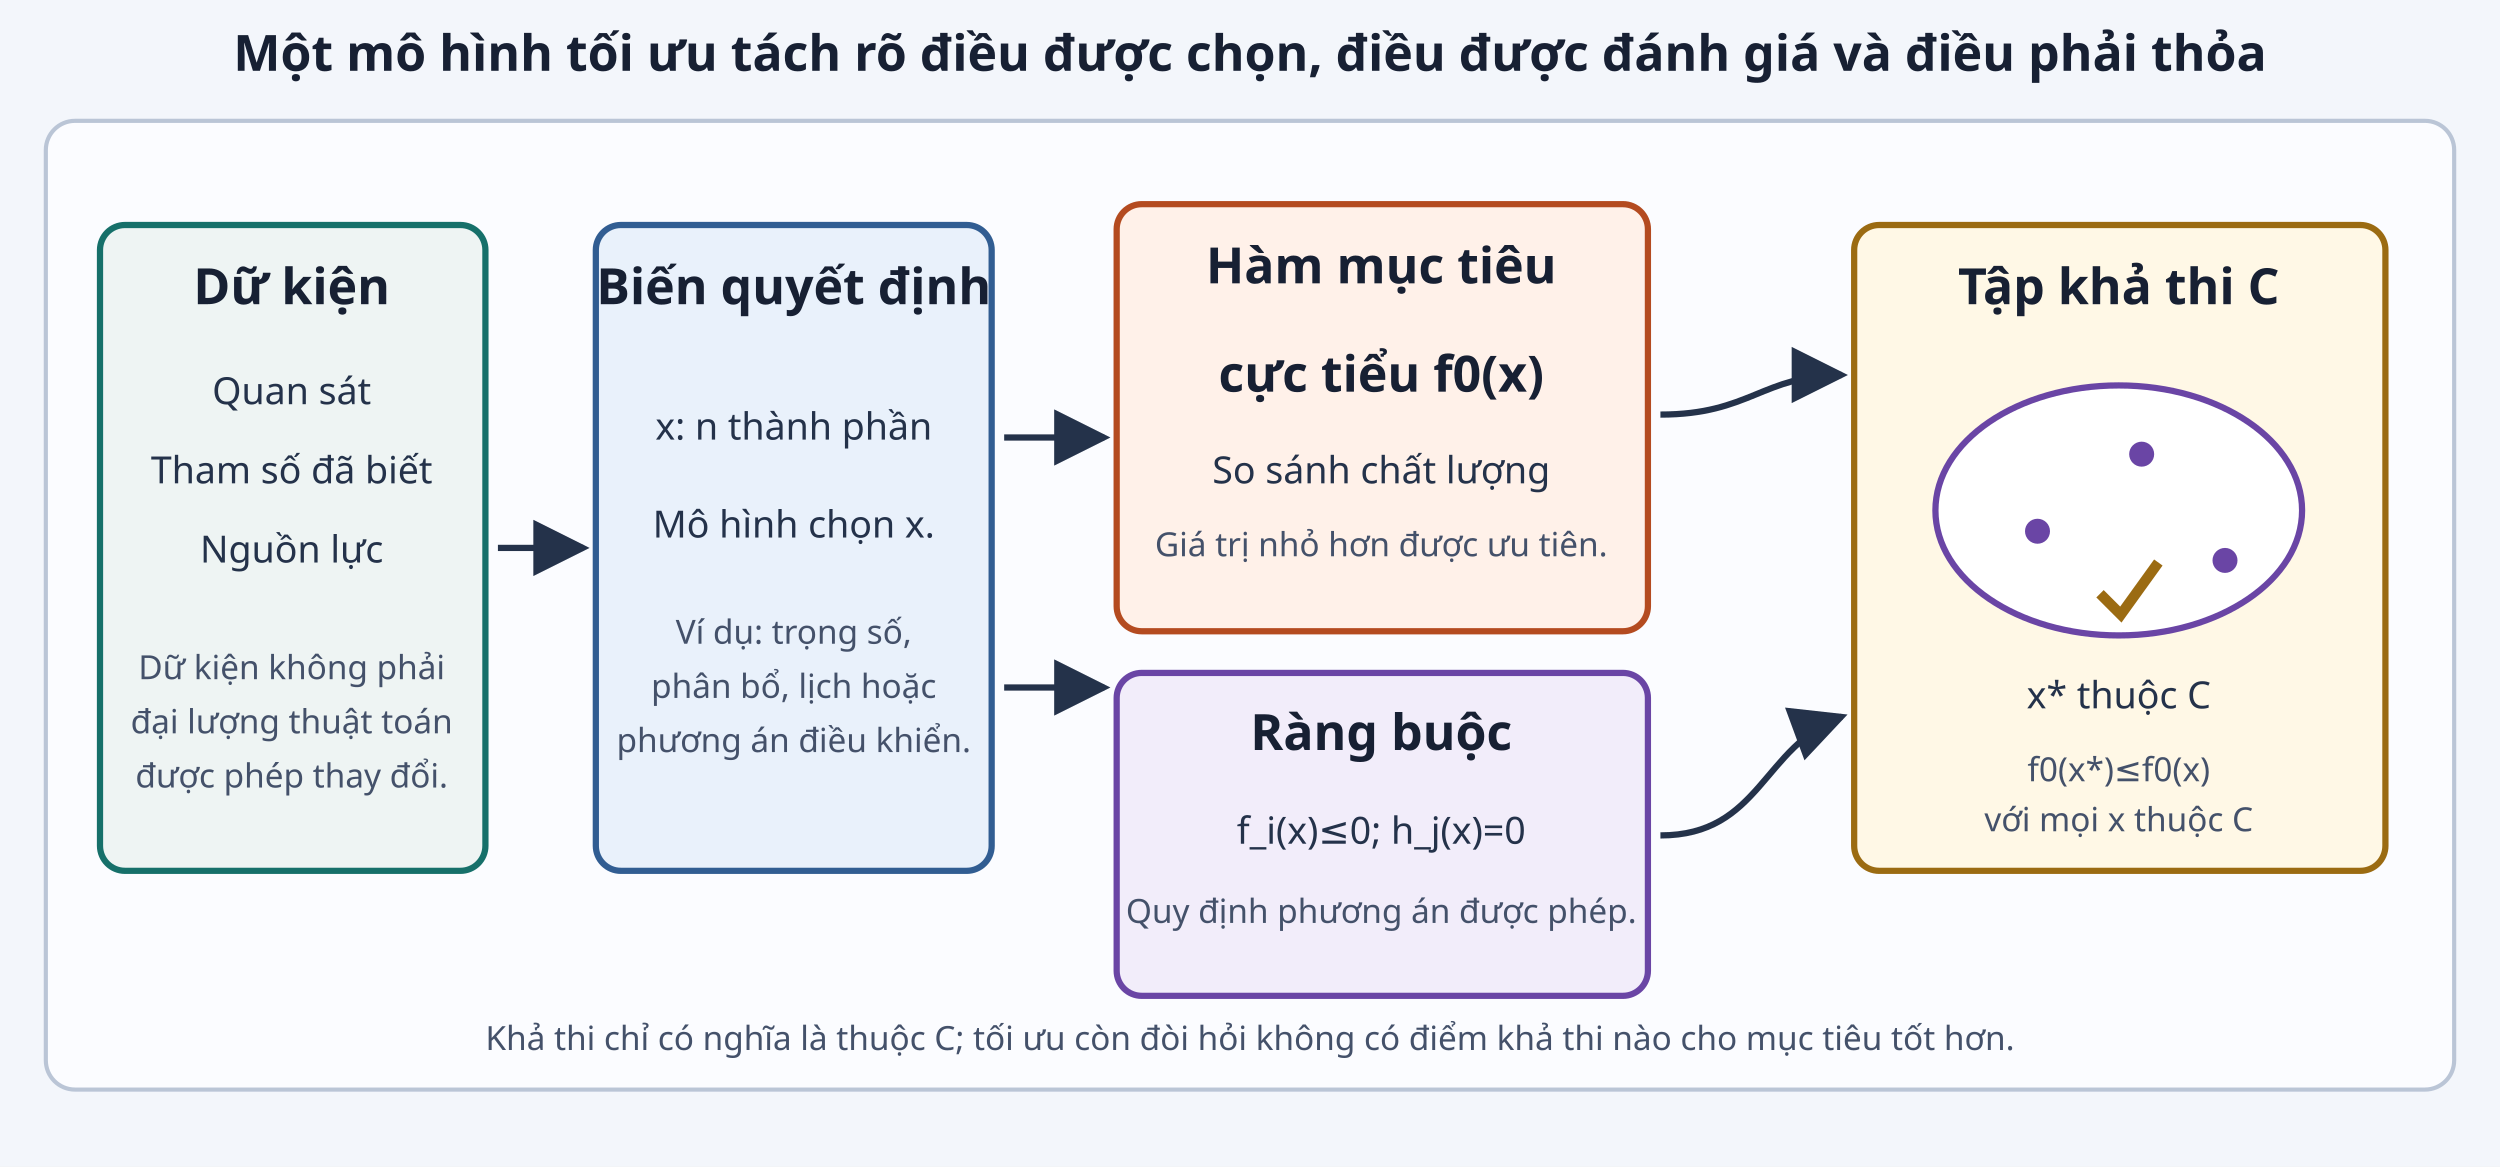
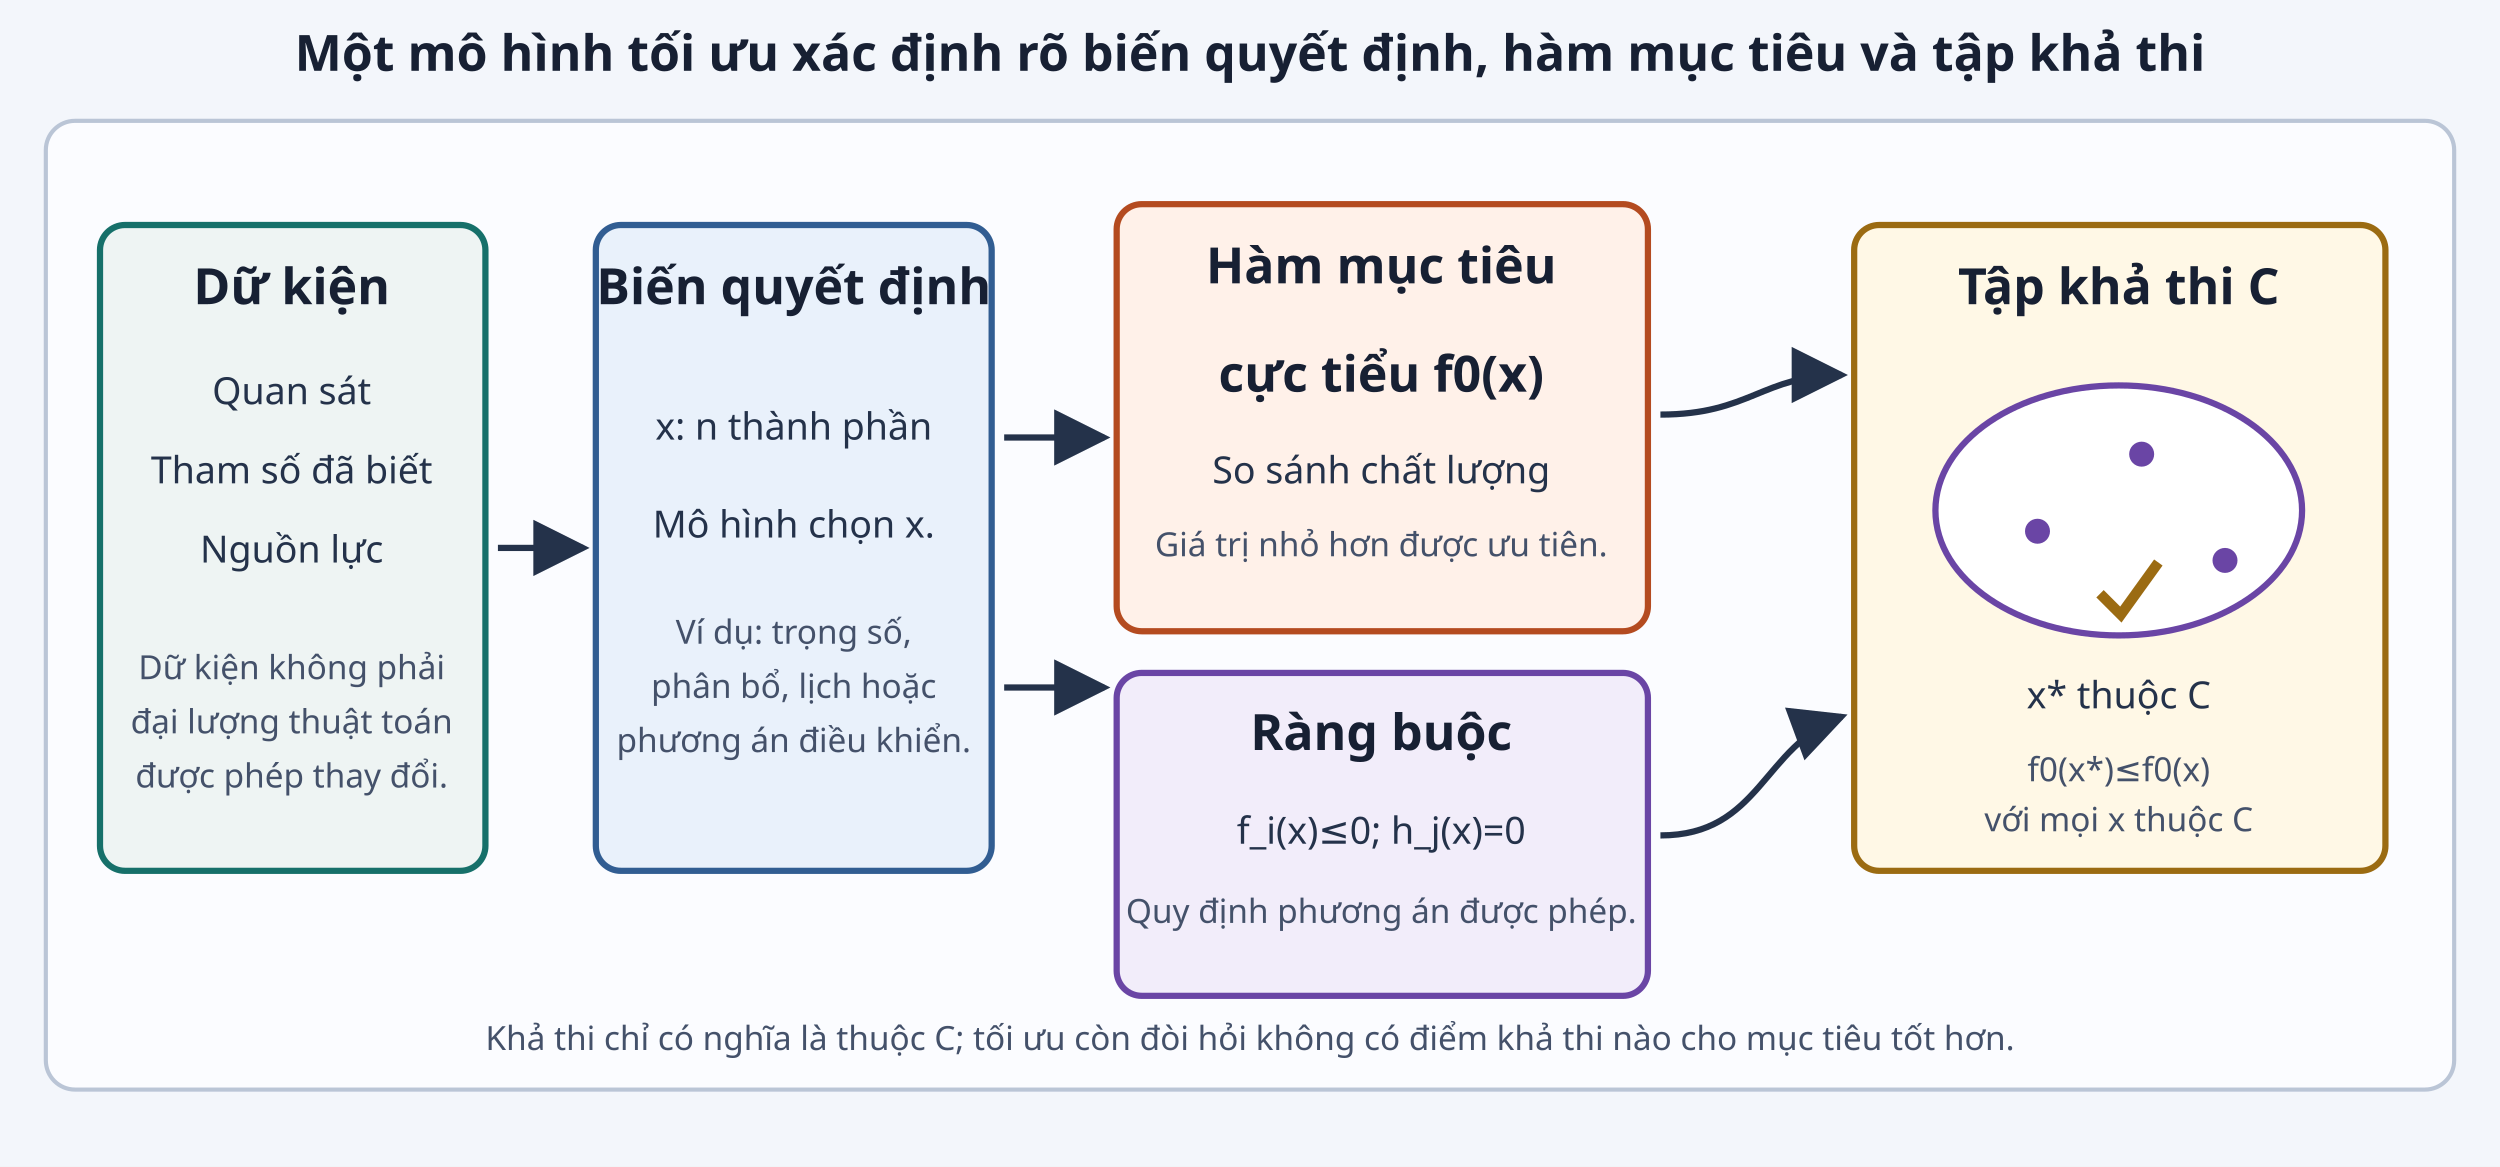
<svg xmlns="http://www.w3.org/2000/svg" viewBox="0 0 1200 560" role="img" aria-labelledby="title desc">
  <defs>
    <marker id="arrow" markerWidth="9" markerHeight="9" refX="8" refY="4.5" orient="auto">
      <path d="M0 0L9 4.5L0 9Z" fill="#24324a" />
    </marker>
    <style>.panel{fill:#fbfcff;stroke:#bac5d6;stroke-width:2}.data{fill:#eef4f3;stroke:#16706a;stroke-width:3}.decision{fill:#e9f1fb;stroke:#315d92;stroke-width:3}.objective{fill:#fff1e9;stroke:#b44b20;stroke-width:3}.constraint{fill:#f2edfa;stroke:#6a45a5;stroke-width:3}.output{fill:#fff8e6;stroke:#9b6b12;stroke-width:3}.title{font-family:sans-serif;font-size:24px;font-weight:700;fill:#172033}.label{font-family:sans-serif;font-size:18px;fill:#24324a}.small{font-family:sans-serif;font-size:16px;fill:#44516a}.arrow{stroke:#24324a;stroke-width:3;fill:none;marker-end:url(#arrow)}.guide{stroke:#91a4bd;stroke-width:2;stroke-dasharray:7 5}</style>
  </defs>
  <rect width="1200" height="560" fill="#f3f6fb" />
-   <text class="title" x="600" y="34" text-anchor="middle">Một mô hình tối ưu tách rõ điều được chọn, điều được đánh giá và điều phải thỏa</text>
+   <text class="title" x="600" y="34" text-anchor="middle">Một mô hình tối ưu xác định rõ biến quyết định, hàm mục tiêu và tập khả thi</text>
  <rect class="panel" x="22" y="58" width="1156" height="465" rx="14" />
  <rect class="data" x="48" y="108" width="185" height="310" rx="12" />
  <text class="title" x="140" y="146" text-anchor="middle">Dữ kiện</text>
  <text class="label" x="140" y="194" text-anchor="middle">Quan sát</text>
  <text class="label" x="140" y="232" text-anchor="middle">Tham số đã biết</text>
  <text class="label" x="140" y="270" text-anchor="middle">Nguồn lực</text>
  <text class="small" x="140" y="326" text-anchor="middle">Dữ kiện không phải</text>
  <text class="small" x="140" y="352" text-anchor="middle">đại lượng thuật toán</text>
  <text class="small" x="140" y="378" text-anchor="middle">được phép thay đổi.</text>
  <path class="arrow" d="M239 263 L280 263" />
  <rect class="decision" x="286" y="108" width="190" height="310" rx="12" />
  <text class="title" x="381" y="146" text-anchor="middle">Biến quyết định</text>
  <text class="label" x="381" y="211" text-anchor="middle">x: n thành phần</text>
  <text class="label" x="381" y="258" text-anchor="middle">Mô hình chọn x.</text>
  <text class="small" x="381" y="309" text-anchor="middle">Ví dụ: trọng số,</text>
  <text class="small" x="381" y="335" text-anchor="middle">phân bổ, lịch hoặc</text>
  <text class="small" x="381" y="361" text-anchor="middle">phương án điều khiển.</text>
  <path class="arrow" d="M482 210 L530 210" />
  <path class="arrow" d="M482 330 L530 330" />
  <rect class="objective" x="536" y="98" width="255" height="205" rx="12" />
  <text class="title" x="663" y="136" text-anchor="middle">Hàm mục tiêu</text>
  <text class="title" x="663" y="188" text-anchor="middle">cực tiểu f0(x)</text>
  <text class="label" x="663" y="232" text-anchor="middle">So sánh chất lượng</text>
  <text class="small" x="663" y="267" text-anchor="middle">Giá trị nhỏ hơn được ưu tiên.</text>
  <rect class="constraint" x="536" y="323" width="255" height="155" rx="12" />
  <text class="title" x="663" y="360" text-anchor="middle">Ràng buộc</text>
  <text class="label" x="663" y="405" text-anchor="middle">f_i(x)≤0; h_j(x)=0</text>
  <text class="small" x="663" y="443" text-anchor="middle">Quy định phương án được phép.</text>
  <path class="arrow" d="M797 401 C845 401 846 358 884 344" />
  <rect class="output" x="890" y="108" width="255" height="310" rx="12" />
  <text class="title" x="1017" y="146" text-anchor="middle">Tập khả thi C</text>
  <ellipse cx="1017" cy="245" rx="88" ry="60" fill="#fff" stroke="#6a45a5" stroke-width="3" />
  <circle cx="978" cy="255" r="6" fill="#6a45a5" />
  <circle cx="1028" cy="218" r="6" fill="#6a45a5" />
  <circle cx="1068" cy="269" r="6" fill="#6a45a5" />
  <path d="M1008 285 l10 10 l18 -25" fill="none" stroke="#9b6b12" stroke-width="5" />
  <text class="label" x="1017" y="340" text-anchor="middle">x* thuộc C</text>
  <text class="small" x="1017" y="375" text-anchor="middle">f0(x*)≤f0(x)</text>
  <text class="small" x="1017" y="399" text-anchor="middle">với mọi x thuộc C</text>
  <path class="arrow" d="M797 199 C840 199 846 180 884 180" />
  <text class="small" x="600" y="504" text-anchor="middle">Khả thi chỉ có nghĩa là thuộc C; tối ưu còn đòi hỏi không có điểm khả thi nào cho mục tiêu tốt hơn.</text>
</svg>
